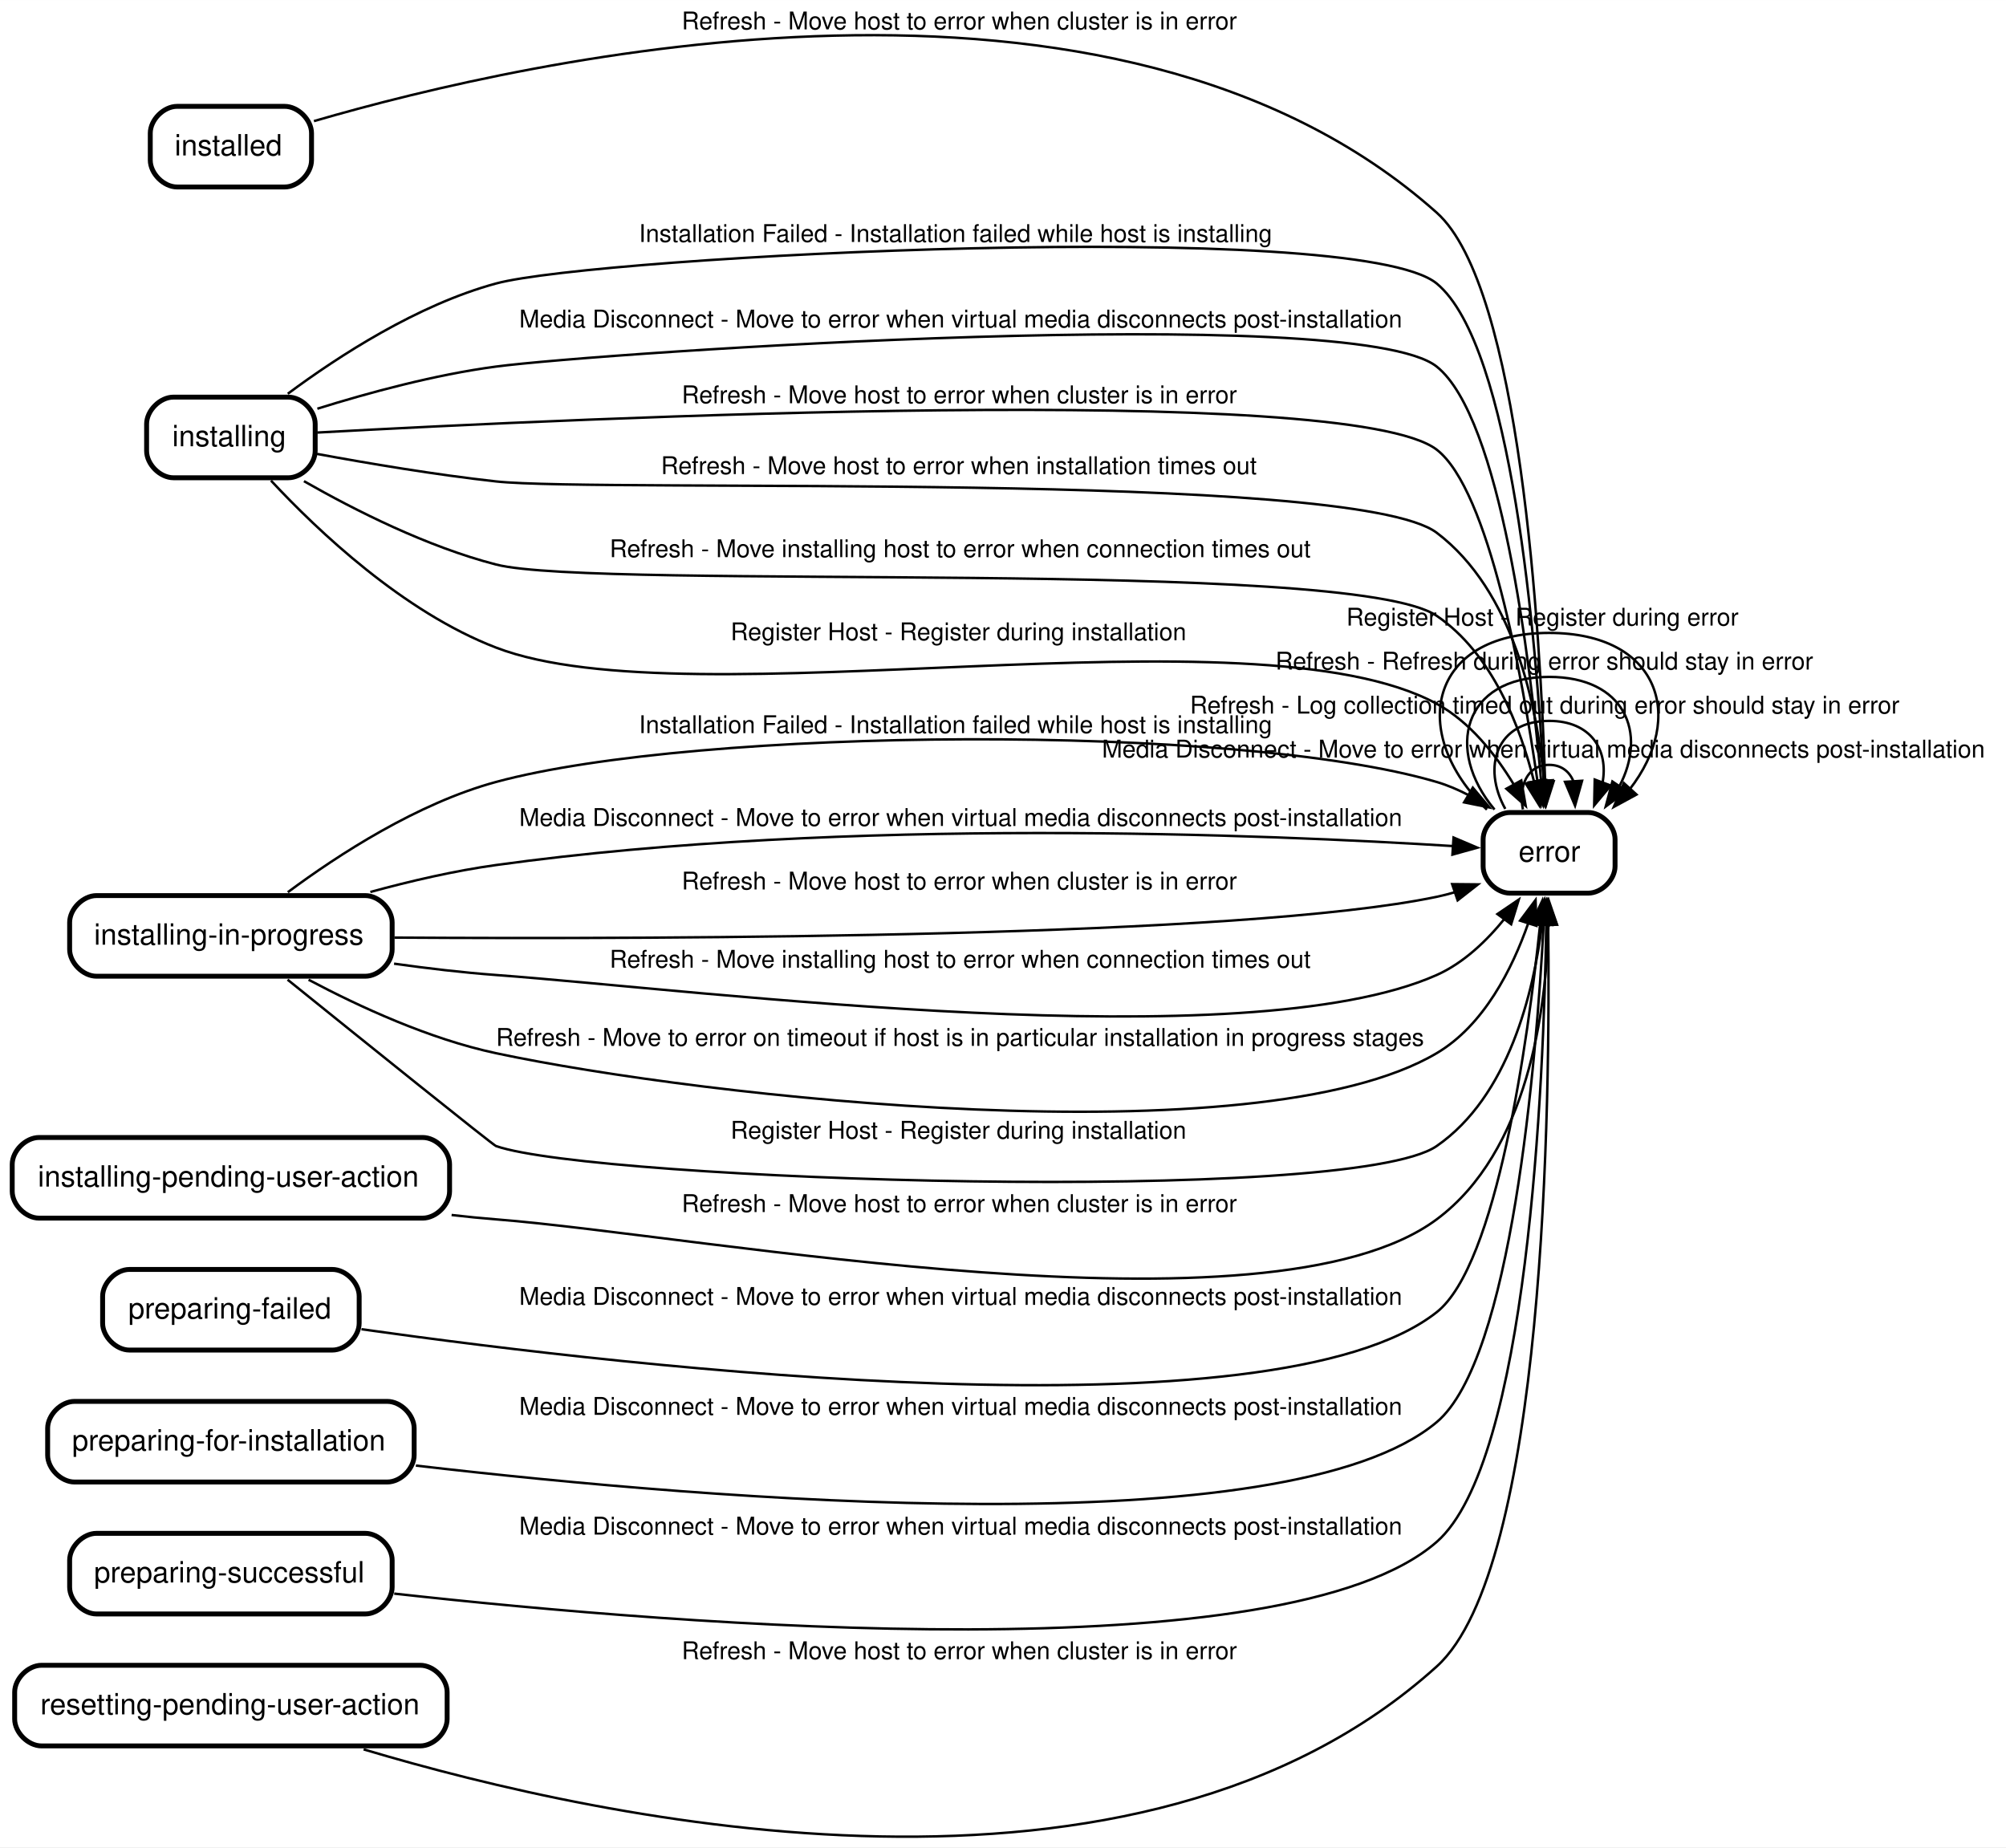
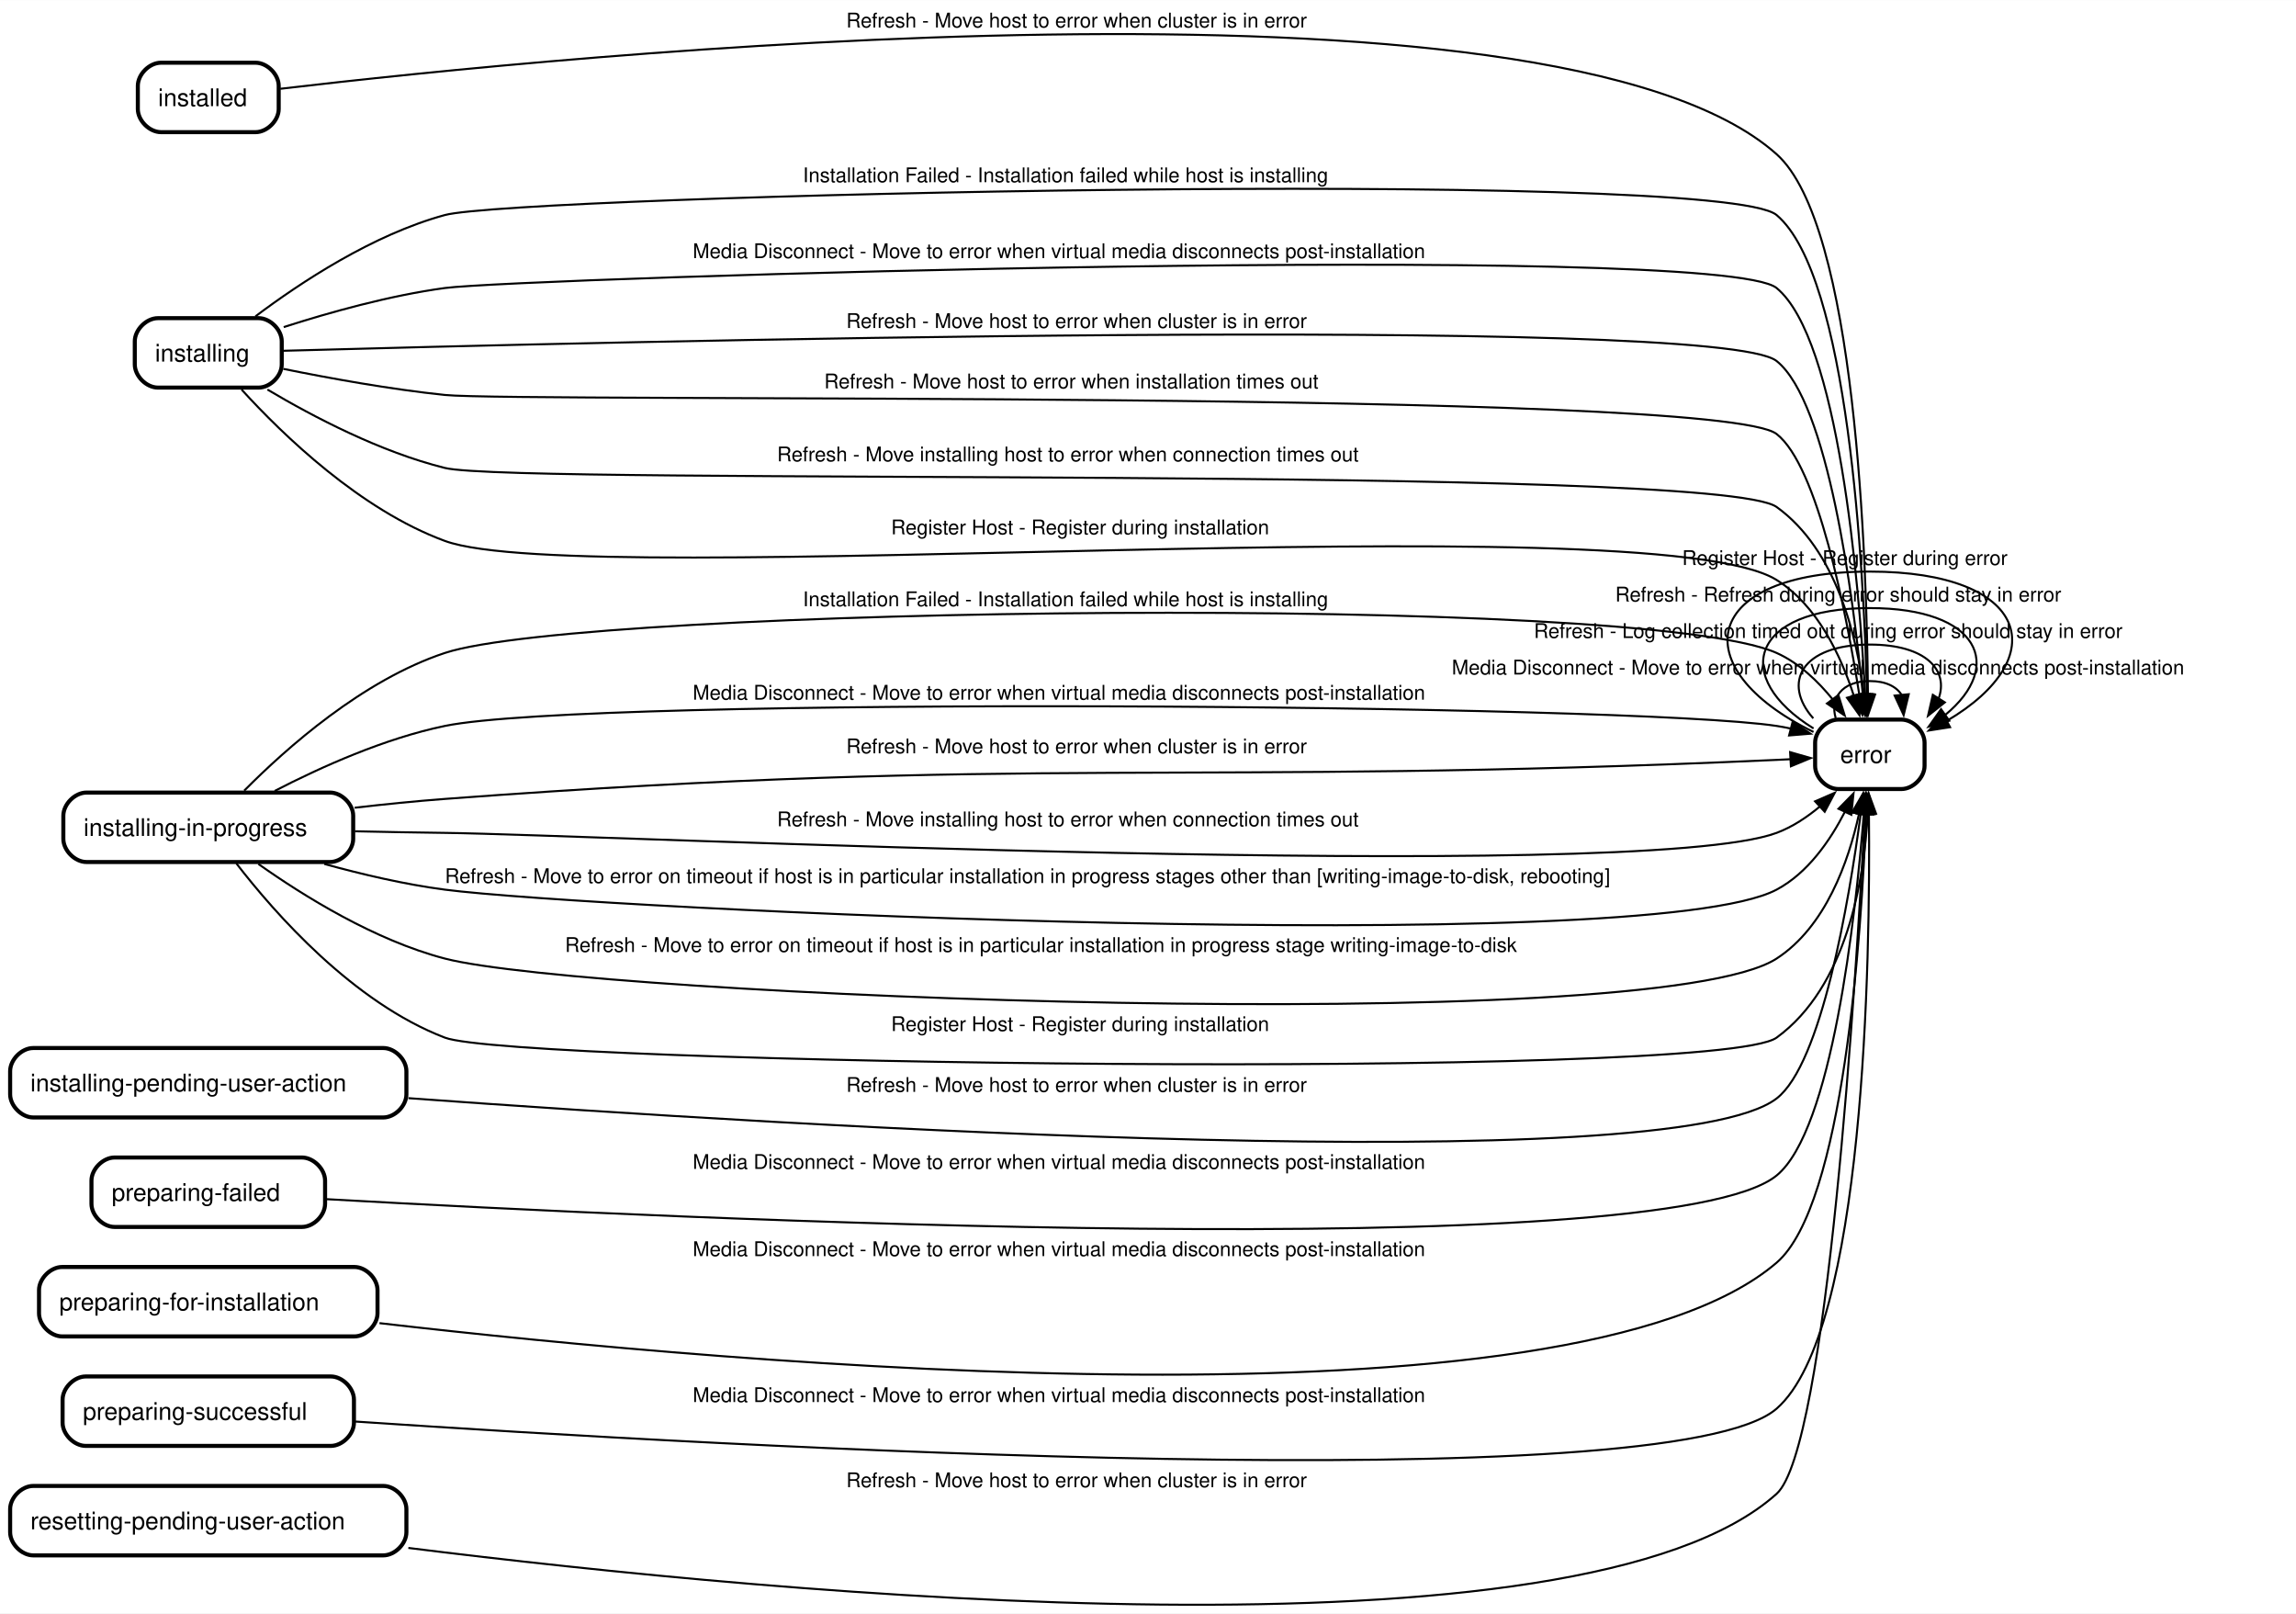
- <svg xmlns="http://www.w3.org/2000/svg" width="821pt" height="756pt" viewBox="0.00 0.00 821.00 755.95">
-   <g id="graph0" class="graph" transform="scale(1 1) rotate(0) translate(4 751.95)">
-     <polygon fill="white" stroke="none" points="-4,4 -4,-751.95 817,-751.95 817,4 -4,4" />
+ <svg xmlns="http://www.w3.org/2000/svg" width="1133pt" height="796pt" viewBox="0.00 0.00 1132.75 795.72">
+   <g id="graph0" class="graph" transform="scale(1 1) rotate(0) translate(4 791.72)">
+     <polygon fill="white" stroke="none" points="-4,4 -4,-791.72 1128.75,-791.72 1128.75,4 -4,4" />
    <g id="node1" class="node state regular">
-       <polygon fill="#ffffff" fill-opacity="0.004" stroke="none" stroke-width="2" points="658,-420.95 602,-420.95 602,-384.95 658,-384.95 658,-420.95" />
-       <text text-anchor="start" x="617.5" y="-399.35" font-family="Helvetica,sans-Serif" font-size="12.00">error</text>
-       <path fill="none" stroke="black" stroke-width="2" d="M614,-386.45C614,-386.45 646,-386.45 646,-386.45 651.5,-386.45 657,-391.95 657,-397.45 657,-397.45 657,-408.45 657,-408.45 657,-413.95 651.5,-419.45 646,-419.45 646,-419.45 614,-419.45 614,-419.45 608.5,-419.45 603,-413.95 603,-408.45 603,-408.45 603,-397.45 603,-397.45 603,-391.95 608.5,-386.45 614,-386.45" />
+       <polygon fill="#ffffff" fill-opacity="0.004" stroke="none" stroke-width="2" points="946.5,-437.84 890.5,-437.84 890.5,-401.59 946.5,-401.59 946.5,-437.84" />
+       <text text-anchor="start" x="903.88" y="-415.44" font-family="Helvetica,sans-Serif" font-size="12.00">error</text>
+       <path fill="none" stroke="black" stroke-width="2" d="M902.92,-402.59C902.92,-402.59 934.08,-402.59 934.08,-402.59 939.79,-402.59 945.5,-408.3 945.5,-414 945.5,-414 945.5,-425.42 945.5,-425.42 945.5,-431.13 939.79,-436.84 934.08,-436.84 934.08,-436.84 902.92,-436.84 902.92,-436.84 897.21,-436.84 891.5,-431.13 891.5,-425.42 891.5,-425.42 891.5,-414 891.5,-414 891.5,-408.3 897.21,-402.59 902.92,-402.59" />
+     </g>
+     <g id="edge1" class="edge transition">
+       <path fill="none" stroke="black" d="M901.67,-437.56C898.81,-447.12 904.42,-455.84 918.5,-455.84 926.42,-455.84 931.66,-453.08 934.22,-448.96" />
+       <polygon fill="black" stroke="black" points="937.7,-449.35 935.18,-439.06 930.73,-448.68 937.7,-449.35" />
+       <text text-anchor="start" x="712.25" y="-459.09" font-family="Helvetica,sans-Serif" font-size="10.00">Media Disconnect - Move to error when virtual media disconnects post-installation   </text>
+     </g>
+     <g id="edge2" class="edge transition">
+       <path fill="none" stroke="black" d="M890.6,-437.45C875.19,-454.79 884.49,-473.84 918.5,-473.84 946.4,-473.84 957.67,-461.02 952.31,-446.84" />
+       <polygon fill="black" stroke="black" points="955.5,-445.33 947.21,-438.73 949.57,-449.06 955.5,-445.33" />
+       <text text-anchor="start" x="752.75" y="-477.09" font-family="Helvetica,sans-Serif" font-size="10.00">Refresh - Log collection timed out during error should stay in error   </text>
+     </g>
+     <g id="edge3" class="edge transition">
+       <path fill="none" stroke="black" d="M890.73,-432.47C850,-457.61 859.25,-491.84 918.5,-491.84 972.66,-491.84 985.04,-463.24 955.67,-439.12" />
+       <polygon fill="black" stroke="black" points="957.69,-436.27 947.51,-433.34 953.64,-441.98 957.69,-436.27" />
+       <text text-anchor="start" x="792.88" y="-495.09" font-family="Helvetica,sans-Serif" font-size="10.00">Refresh - Refresh during error should stay in error   </text>
+     </g>
+     <g id="edge4" class="edge transition">
+       <path fill="none" stroke="black" d="M890.71,-430.74C826.04,-462.39 835.3,-509.84 918.5,-509.84 997.15,-509.84 1009.73,-467.44 956.24,-436.06" />
+       <polygon fill="black" stroke="black" points="958.09,-433.09 947.62,-431.45 954.79,-439.26 958.09,-433.09" />
+       <text text-anchor="start" x="825.88" y="-513.09" font-family="Helvetica,sans-Serif" font-size="10.00">Register Host - Register during error   </text>
+     </g>
+     <g id="node2" class="node state regular">
+       <polygon fill="#ffffff" fill-opacity="0.004" stroke="none" stroke-width="2" points="134.5,-761.84 63,-761.84 63,-725.59 134.5,-725.59 134.5,-761.84" />
+       <text text-anchor="start" x="74" y="-739.44" font-family="Helvetica,sans-Serif" font-size="12.00">installed</text>
+       <path fill="none" stroke="black" stroke-width="2" d="M75.42,-726.59C75.42,-726.59 122.08,-726.59 122.08,-726.59 127.79,-726.59 133.5,-732.3 133.5,-738 133.5,-738 133.5,-749.42 133.5,-749.42 133.5,-755.13 127.79,-760.84 122.08,-760.84 122.08,-760.84 75.42,-760.84 75.42,-760.84 69.71,-760.84 64,-755.13 64,-749.42 64,-749.42 64,-738 64,-738 64,-732.3 69.71,-726.59 75.42,-726.59" />
+     </g>
+     <g id="edge5" class="edge transition">
+       <path fill="none" stroke="black" d="M134.29,-747.98C269.68,-763.91 762.14,-814.09 872.5,-715.71 911.68,-680.79 917.05,-516.79 917.57,-449.07" />
+       <polygon fill="black" stroke="black" points="921.07,-449.13 917.61,-439.12 914.07,-449.1 921.07,-449.13" />
+       <text text-anchor="start" x="413.5" y="-778.22" font-family="Helvetica,sans-Serif" font-size="10.00">Refresh - Move host to error when cluster is in error   </text>
+     </g>
+     <g id="node3" class="node state regular">
+       <polygon fill="#ffffff" fill-opacity="0.004" stroke="none" stroke-width="2" points="136,-635.84 61.5,-635.84 61.5,-599.59 136,-599.59 136,-635.84" />
+       <text text-anchor="start" x="72.5" y="-613.44" font-family="Helvetica,sans-Serif" font-size="12.00">installing</text>
+       <path fill="none" stroke="black" stroke-width="2" d="M73.92,-600.59C73.92,-600.59 123.58,-600.59 123.58,-600.59 129.29,-600.59 135,-606.3 135,-612 135,-612 135,-623.42 135,-623.42 135,-629.13 129.29,-634.84 123.58,-634.84 123.58,-634.84 73.92,-634.84 73.92,-634.84 68.21,-634.84 62.5,-629.13 62.5,-623.42 62.5,-623.42 62.5,-612 62.5,-612 62.5,-606.3 68.21,-600.59 73.92,-600.59" />
+     </g>
+     <g id="edge6" class="edge transition">
+       <path fill="none" stroke="black" d="M122.03,-635.73C144.2,-652.41 179.97,-676.05 215.5,-685.71 250.72,-695.29 844.62,-709.27 872.5,-685.71 908.05,-655.67 915.52,-511.95 917.09,-449.16" />
+       <polygon fill="black" stroke="black" points="920.59,-449.33 917.3,-439.26 913.59,-449.18 920.59,-449.33" />
+       <text text-anchor="start" x="392.12" y="-701.9" font-family="Helvetica,sans-Serif" font-size="10.00">Installation Failed - Installation failed while host is installing   </text>
+     </g>
+     <g id="edge7" class="edge transition">
+       <path fill="none" stroke="black" d="M135.97,-630.44C158.53,-637.68 188.33,-646.03 215.5,-649.71 251.67,-654.62 844.32,-672.91 872.5,-649.71 903.01,-624.59 913.13,-505.17 916.23,-449.02" />
+       <polygon fill="black" stroke="black" points="919.72,-449.42 916.73,-439.26 912.73,-449.06 919.72,-449.42" />
+       <text text-anchor="start" x="337.75" y="-664.45" font-family="Helvetica,sans-Serif" font-size="10.00">Media Disconnect - Move to error when virtual media disconnects post-installation   </text>
    </g>
    <g id="edge8" class="edge transition">
-       <path fill="none" stroke="black" d="M619.28,-420.73C617.46,-430.26 621.03,-438.95 630,-438.95 635.04,-438.95 638.38,-436.2 640.01,-432.1" />
-       <polygon fill="black" stroke="black" points="643.5,-432.44 640.62,-422.24 636.51,-432 643.5,-432.44" />
-       <text text-anchor="start" x="447" y="-441.95" font-family="Helvetica,sans-Serif" font-size="10.00">Media Disconnect - Move to error when virtual media disconnects post-installation   </text>
+       <path fill="none" stroke="black" d="M135.98,-618.76C284.91,-622.92 843.44,-636.92 872.5,-613.71 897.9,-593.42 910.27,-498.25 915.04,-449.16" />
+       <polygon fill="black" stroke="black" points="918.52,-449.54 915.96,-439.26 911.55,-448.89 918.52,-449.54" />
+       <text text-anchor="start" x="413.5" y="-630" font-family="Helvetica,sans-Serif" font-size="10.00">Refresh - Move host to error when cluster is in error   </text>
+     </g>
+     <g id="edge9" class="edge transition">
+       <path fill="none" stroke="black" d="M135.79,-609.83C158.53,-605.21 188.59,-599.75 215.5,-596.96 251.82,-593.2 843.68,-600.14 872.5,-577.71 892.78,-561.93 906.81,-490.07 913.34,-448.91" />
+       <polygon fill="black" stroke="black" points="916.77,-449.61 914.82,-439.19 909.85,-448.55 916.77,-449.61" />
+       <text text-anchor="start" x="402.62" y="-600.21" font-family="Helvetica,sans-Serif" font-size="10.00">Refresh - Move host to error when installation times out   </text>
+     </g>
+     <g id="edge10" class="edge transition">
+       <path fill="none" stroke="black" d="M127.93,-599.63C150.59,-586.17 183.78,-568.81 215.5,-560.96 250.95,-552.19 842.85,-563.03 872.5,-541.71 902.01,-520.49 912.2,-477.71 915.7,-448.88" />
+       <polygon fill="black" stroke="black" points="919.18,-449.28 916.68,-438.99 912.21,-448.59 919.18,-449.28" />
+       <text text-anchor="start" x="379.38" y="-564.21" font-family="Helvetica,sans-Serif" font-size="10.00">Refresh - Move installing host to error when connection times out   </text>
+     </g>
+     <g id="edge11" class="edge transition">
+       <path fill="none" stroke="black" d="M115.18,-599.63C135.53,-577.29 173.69,-540.34 215.5,-524.96 284.04,-499.75 810.59,-544.44 872.5,-505.71 892.68,-493.09 904.29,-468.21 910.65,-448.44" />
+       <polygon fill="black" stroke="black" points="913.97,-449.56 913.39,-438.98 907.24,-447.61 913.97,-449.56" />
+       <text text-anchor="start" x="435.62" y="-528.21" font-family="Helvetica,sans-Serif" font-size="10.00">Register Host - Register during installation   </text>
+     </g>
+     <g id="node4" class="node state regular">
+       <polygon fill="#ffffff" fill-opacity="0.004" stroke="none" stroke-width="2" points="171.25,-401.84 26.25,-401.84 26.25,-365.59 171.25,-365.59 171.25,-401.84" />
+       <text text-anchor="start" x="37.25" y="-379.44" font-family="Helvetica,sans-Serif" font-size="12.00">installing-in-progress</text>
+       <path fill="none" stroke="black" stroke-width="2" d="M38.67,-366.59C38.67,-366.59 158.83,-366.59 158.83,-366.59 164.54,-366.59 170.25,-372.3 170.25,-378 170.25,-378 170.25,-389.42 170.25,-389.42 170.25,-395.13 164.54,-400.84 158.83,-400.84 158.83,-400.84 38.67,-400.84 38.67,-400.84 32.96,-400.84 27.25,-395.13 27.25,-389.42 27.25,-389.42 27.25,-378 27.25,-378 27.25,-372.3 32.96,-366.59 38.67,-366.59" />
+     </g>
+     <g id="edge12" class="edge transition">
+       <path fill="none" stroke="black" d="M116.48,-401.78C137.31,-422.81 175.09,-456.34 215.5,-469.71 284.81,-492.64 805.81,-499.41 872.5,-469.71 883.54,-464.79 893.01,-455.68 900.37,-446.57" />
+       <polygon fill="black" stroke="black" points="902.97,-448.94 906.11,-438.83 897.35,-444.77 902.97,-448.94" />
+       <text text-anchor="start" x="392.12" y="-492.77" font-family="Helvetica,sans-Serif" font-size="10.00">Installation Failed - Installation failed while host is installing   </text>
+     </g>
+     <g id="edge13" class="edge transition">
+       <path fill="none" stroke="black" d="M131.51,-401.64C154.14,-413.34 185.7,-427.55 215.5,-433.71 286.99,-448.49 800.33,-444.68 872.5,-433.71 874.84,-433.36 877.22,-432.9 879.61,-432.38" />
+       <polygon fill="black" stroke="black" points="880.42,-435.78 889.22,-429.88 878.66,-429.01 880.42,-435.78" />
+       <text text-anchor="start" x="337.75" y="-446.67" font-family="Helvetica,sans-Serif" font-size="10.00">Media Disconnect - Move to error when virtual media disconnects post-installation   </text>
+     </g>
+     <g id="edge14" class="edge transition">
+       <path fill="none" stroke="black" d="M170.97,-393.36C185.67,-395.06 201.07,-396.63 215.5,-397.71 506.81,-419.55 580.67,-403.77 872.5,-416.96 874.82,-417.07 877.21,-417.18 879.62,-417.31" />
+       <polygon fill="black" stroke="black" points="879.16,-420.79 889.35,-417.86 879.56,-413.8 879.16,-420.79" />
+       <text text-anchor="start" x="413.5" y="-420.21" font-family="Helvetica,sans-Serif" font-size="10.00">Refresh - Move host to error when cluster is in error   </text>
+     </g>
+     <g id="edge15" class="edge transition">
+       <path fill="none" stroke="black" d="M171.06,-381.75C185.76,-381.42 201.13,-381.13 215.5,-380.96 288.49,-380.1 804.06,-355.56 872.5,-380.96 880.34,-383.87 887.73,-388.83 894.17,-394.24" />
+       <polygon fill="black" stroke="black" points="891.48,-396.52 901.2,-400.74 896.23,-391.38 891.48,-396.52" />
+       <text text-anchor="start" x="379.38" y="-384.21" font-family="Helvetica,sans-Serif" font-size="10.00">Refresh - Move installing host to error when connection times out   </text>
+     </g>
+     <g id="edge16" class="edge transition">
+       <path fill="none" stroke="black" d="M155.98,-365.64C174.7,-360.47 195.81,-355.53 215.5,-352.96 287.89,-343.51 808.05,-318.68 872.5,-352.96 887.84,-361.12 898.89,-377.1 906.2,-391.37" />
+       <polygon fill="black" stroke="black" points="903.03,-392.85 910.44,-400.43 909.37,-389.89 903.03,-392.85" />
+       <text text-anchor="start" x="215.5" y="-356.21" font-family="Helvetica,sans-Serif" font-size="10.00">Refresh - Move to error on timeout if host is in particular installation in progress stages other than [writing-image-to-disk, rebooting]   </text>
+     </g>
+     <g id="edge17" class="edge transition">
+       <path fill="none" stroke="black" d="M123.46,-365.63C145.82,-349.8 180.96,-327.97 215.5,-318.96 286.14,-300.55 811.25,-279.24 872.5,-318.96 896.7,-334.66 908,-366.74 913.2,-390.51" />
+       <polygon fill="black" stroke="black" points="909.75,-391.07 915.07,-400.23 916.62,-389.75 909.75,-391.07" />
+       <text text-anchor="start" x="274.75" y="-322.21" font-family="Helvetica,sans-Serif" font-size="10.00">Refresh - Move to error on timeout if host is in particular installation in progress stage writing-image-to-disk   </text>
    </g>
    <g id="edge18" class="edge transition">
-       <path fill="none" stroke="black" d="M612.07,-420.93C602.48,-438.15 608.46,-456.95 630,-456.95 647.17,-456.95 654.45,-445.01 651.84,-431.44" />
-       <polygon fill="black" stroke="black" points="655.23,-430.49 648.45,-422.34 648.67,-432.94 655.23,-430.49" />
-       <text text-anchor="start" x="483" y="-459.95" font-family="Helvetica,sans-Serif" font-size="10.00">Refresh - Log collection timed out during error should stay in error   </text>
+       <path fill="none" stroke="black" d="M112.62,-365.88C131.77,-341.07 170.38,-297.22 215.5,-279.96 249.59,-266.92 843,-258.47 872.5,-279.96 907.18,-305.23 915.71,-357.69 917.48,-390.66" />
+       <polygon fill="black" stroke="black" points="913.97,-390.45 917.82,-400.32 920.97,-390.21 913.97,-390.45" />
+       <text text-anchor="start" x="435.62" y="-283.21" font-family="Helvetica,sans-Serif" font-size="10.00">Register Host - Register during installation   </text>
+     </g>
+     <g id="node5" class="node state regular">
+       <polygon fill="#ffffff" fill-opacity="0.004" stroke="none" stroke-width="2" points="197.5,-275.84 0,-275.84 0,-239.59 197.5,-239.59 197.5,-275.84" />
+       <text text-anchor="start" x="11" y="-253.44" font-family="Helvetica,sans-Serif" font-size="12.00">installing-pending-user-action</text>
+       <path fill="none" stroke="black" stroke-width="2" d="M12.42,-240.59C12.42,-240.59 185.08,-240.59 185.08,-240.59 190.79,-240.59 196.5,-246.3 196.5,-252 196.5,-252 196.5,-263.42 196.5,-263.42 196.5,-269.13 190.79,-274.84 185.08,-274.84 185.08,-274.84 12.42,-274.84 12.42,-274.84 6.71,-274.84 1,-269.13 1,-263.42 1,-263.42 1,-252 1,-252 1,-246.3 6.71,-240.59 12.42,-240.59" />
    </g>
    <g id="edge19" class="edge transition">
-       <path fill="none" stroke="black" d="M607.67,-420.66C587.27,-445.06 594.71,-474.95 630,-474.95 660.88,-474.95 670.43,-452.07 658.67,-430" />
-       <polygon fill="black" stroke="black" points="661.7,-428.22 653.18,-421.91 655.91,-432.15 661.7,-428.22" />
-       <text text-anchor="start" x="518" y="-477.95" font-family="Helvetica,sans-Serif" font-size="10.00">Refresh - Refresh during error should stay in error   </text>
+       <path fill="none" stroke="black" d="M197.49,-250.11C393.48,-235.81 820.3,-209.8 872.5,-249.96 894.64,-267 908.14,-346.64 914.03,-390.52" />
+       <polygon fill="black" stroke="black" points="910.55,-390.89 915.29,-400.36 917.49,-390 910.55,-390.89" />
+       <text text-anchor="start" x="413.5" y="-253.21" font-family="Helvetica,sans-Serif" font-size="10.00">Refresh - Move host to error when cluster is in error   </text>
+     </g>
+     <g id="node6" class="node state regular">
+       <polygon fill="#ffffff" fill-opacity="0.004" stroke="none" stroke-width="2" points="157.38,-221.84 40.13,-221.84 40.13,-185.59 157.38,-185.59 157.38,-221.84" />
+       <text text-anchor="start" x="51.12" y="-199.44" font-family="Helvetica,sans-Serif" font-size="12.00">preparing-failed</text>
+       <path fill="none" stroke="black" stroke-width="2" d="M52.54,-186.59C52.54,-186.59 144.96,-186.59 144.96,-186.59 150.67,-186.59 156.38,-192.3 156.38,-198 156.38,-198 156.38,-209.42 156.38,-209.42 156.38,-215.13 150.67,-220.84 144.96,-220.84 144.96,-220.84 52.54,-220.84 52.54,-220.84 46.83,-220.84 41.12,-215.13 41.12,-209.42 41.12,-209.42 41.12,-198 41.12,-198 41.12,-192.3 46.83,-186.59 52.54,-186.59" />
+     </g>
+     <g id="edge20" class="edge transition">
+       <path fill="none" stroke="black" d="M157.3,-200.28C327.1,-190.69 817.59,-167.18 872.5,-211.96 899.77,-234.2 911.38,-338.6 915.53,-390.41" />
+       <polygon fill="black" stroke="black" points="912.04,-390.56 916.28,-400.27 919.02,-390.04 912.04,-390.56" />
+       <text text-anchor="start" x="337.75" y="-215.21" font-family="Helvetica,sans-Serif" font-size="10.00">Media Disconnect - Move to error when virtual media disconnects post-installation   </text>
+     </g>
+     <g id="node7" class="node state regular">
+       <polygon fill="#ffffff" fill-opacity="0.004" stroke="none" stroke-width="2" points="183.25,-167.84 14.25,-167.84 14.25,-131.59 183.25,-131.59 183.25,-167.84" />
+       <text text-anchor="start" x="25.25" y="-145.44" font-family="Helvetica,sans-Serif" font-size="12.00">preparing-for-installation</text>
+       <path fill="none" stroke="black" stroke-width="2" d="M26.67,-132.59C26.67,-132.59 170.83,-132.59 170.83,-132.59 176.54,-132.59 182.25,-138.3 182.25,-144 182.25,-144 182.25,-155.42 182.25,-155.42 182.25,-161.13 176.54,-166.84 170.83,-166.84 170.83,-166.84 26.67,-166.84 26.67,-166.84 20.96,-166.84 15.25,-161.13 15.25,-155.42 15.25,-155.42 15.25,-144 15.25,-144 15.25,-138.3 20.96,-132.59 26.67,-132.59" />
+     </g>
+     <g id="edge21" class="edge transition">
+       <path fill="none" stroke="black" d="M183.22,-139.14C361.46,-118.52 771.28,-82.13 872.5,-168.96 905.55,-197.32 914.38,-330.43 916.7,-390.35" />
+       <polygon fill="black" stroke="black" points="913.19,-390.25 917.04,-400.12 920.19,-390.01 913.19,-390.25" />
+       <text text-anchor="start" x="337.75" y="-172.21" font-family="Helvetica,sans-Serif" font-size="10.00">Media Disconnect - Move to error when virtual media disconnects post-installation   </text>
+     </g>
+     <g id="node8" class="node state regular">
+       <polygon fill="#ffffff" fill-opacity="0.004" stroke="none" stroke-width="2" points="171.62,-113.84 25.88,-113.84 25.88,-77.59 171.62,-77.59 171.62,-113.84" />
+       <text text-anchor="start" x="36.88" y="-91.44" font-family="Helvetica,sans-Serif" font-size="12.00">preparing-successful</text>
+       <path fill="none" stroke="black" stroke-width="2" d="M38.29,-78.59C38.29,-78.59 159.21,-78.59 159.21,-78.59 164.92,-78.59 170.62,-84.3 170.62,-90 170.62,-90 170.62,-101.42 170.62,-101.42 170.62,-107.13 164.92,-112.84 159.21,-112.84 159.21,-112.84 38.29,-112.84 38.29,-112.84 32.58,-112.84 26.88,-107.13 26.88,-101.42 26.88,-101.42 26.88,-90 26.88,-90 26.88,-84.3 32.58,-78.59 38.29,-78.59" />
    </g>
    <g id="edge22" class="edge transition">
-       <path fill="none" stroke="black" d="M604.54,-420.62C572.14,-451.8 580.62,-492.95 630,-492.95 675.13,-492.95 686.1,-458.57 662.91,-428.85" />
-       <polygon fill="black" stroke="black" points="665.78,-426.8 656.48,-421.74 660.59,-431.5 665.78,-426.8" />
-       <text text-anchor="start" x="547" y="-495.95" font-family="Helvetica,sans-Serif" font-size="10.00">Register Host - Register during error   </text>
-     </g>
-     <g id="node2" class="node state regular">
-       <polygon fill="#ffffff" fill-opacity="0.004" stroke="none" stroke-width="2" points="124.5,-709.95 56.5,-709.95 56.5,-673.95 124.5,-673.95 124.5,-709.95" />
-       <text text-anchor="start" x="67.5" y="-688.35" font-family="Helvetica,sans-Serif" font-size="12.00">installed</text>
-       <path fill="none" stroke="black" stroke-width="2" d="M68.5,-675.45C68.5,-675.45 112.5,-675.45 112.5,-675.45 118,-675.45 123.5,-680.95 123.5,-686.45 123.5,-686.45 123.5,-697.45 123.5,-697.45 123.5,-702.95 118,-708.45 112.5,-708.45 112.5,-708.45 68.5,-708.45 68.5,-708.45 63,-708.45 57.5,-702.95 57.5,-697.45 57.5,-697.45 57.5,-686.45 57.5,-686.45 57.5,-680.95 63,-675.45 68.5,-675.45" />
-     </g>
-     <g id="edge11" class="edge transition">
-       <path fill="none" stroke="black" d="M124.49,-702.41C211.9,-727.87 451.8,-782.71 584,-664.95 618.25,-634.44 626.44,-493.38 628.39,-431.82" />
-       <polygon fill="black" stroke="black" points="631.88,-432.23 628.66,-422.14 624.89,-432.03 631.88,-432.23" />
-       <text text-anchor="start" x="275" y="-739.95" font-family="Helvetica,sans-Serif" font-size="10.00">Refresh - Move host to error when cluster is in error   </text>
-     </g>
-     <g id="node3" class="node state regular">
-       <polygon fill="#ffffff" fill-opacity="0.004" stroke="none" stroke-width="2" points="126,-590.95 55,-590.95 55,-554.95 126,-554.95 126,-590.95" />
-       <text text-anchor="start" x="66.5" y="-569.35" font-family="Helvetica,sans-Serif" font-size="12.00">installing</text>
-       <path fill="none" stroke="black" stroke-width="2" d="M67,-556.45C67,-556.45 114,-556.45 114,-556.45 119.5,-556.45 125,-561.95 125,-567.45 125,-567.45 125,-578.45 125,-578.45 125,-583.95 119.5,-589.45 114,-589.45 114,-589.45 67,-589.45 67,-589.45 61.5,-589.45 56,-583.95 56,-578.45 56,-578.45 56,-567.45 56,-567.45 56,-561.95 61.5,-556.45 67,-556.45" />
-     </g>
-     <g id="edge1" class="edge transition">
-       <path fill="none" stroke="black" d="M113.79,-590.83C134.48,-606.2 166.85,-627.22 199,-635.95 240.28,-647.15 551.01,-663.18 584,-635.95 614.93,-610.42 624.84,-488.93 627.82,-432.23" />
-       <polygon fill="black" stroke="black" points="631.31,-432.52 628.29,-422.37 624.31,-432.19 631.31,-432.52" />
-       <text text-anchor="start" x="257.5" y="-652.95" font-family="Helvetica,sans-Serif" font-size="10.00">Installation Failed - Installation failed while host is installing   </text>
-     </g>
-     <g id="edge6" class="edge transition">
-       <path fill="none" stroke="black" d="M125.89,-584.71C146.76,-591.22 174.09,-598.65 199,-601.95 241.41,-607.57 550.58,-628.65 584,-601.95 610.2,-581.01 622.26,-482.14 626.77,-432.11" />
-       <polygon fill="black" stroke="black" points="630.24,-432.56 627.6,-422.3 623.27,-431.97 630.24,-432.56" />
-       <text text-anchor="start" x="208.5" y="-617.95" font-family="Helvetica,sans-Serif" font-size="10.00">Media Disconnect - Move to error when virtual media disconnects post-installation   </text>
-     </g>
-     <g id="edge9" class="edge transition">
-       <path fill="none" stroke="black" d="M125.84,-574.95C231.69,-580.79 548,-595.74 584,-567.95 605.39,-551.44 619.1,-475.04 625.25,-432.22" />
-       <polygon fill="black" stroke="black" points="628.71,-432.75 626.61,-422.37 621.78,-431.79 628.71,-432.75" />
-       <text text-anchor="start" x="275" y="-586.95" font-family="Helvetica,sans-Serif" font-size="10.00">Refresh - Move host to error when cluster is in error   </text>
-     </g>
-     <g id="edge14" class="edge transition">
-       <path fill="none" stroke="black" d="M125.74,-566.21C146.79,-562.32 174.36,-557.67 199,-554.95 241.58,-550.24 549.82,-559.78 584,-533.95 615.5,-510.14 625.11,-462.98 627.94,-432.22" />
-       <polygon fill="black" stroke="black" points="631.42,-432.66 628.64,-422.44 624.44,-432.16 631.42,-432.66" />
-       <text text-anchor="start" x="266.5" y="-557.95" font-family="Helvetica,sans-Serif" font-size="10.00">Refresh - Move host to error when installation times out   </text>
-     </g>
-     <g id="edge15" class="edge transition">
-       <path fill="none" stroke="black" d="M120.4,-555.06C141.38,-543.07 170.9,-528.2 199,-520.95 240.48,-510.24 548.53,-523.98 584,-499.95 606.77,-484.52 618.26,-454.46 623.9,-431.87" />
-       <polygon fill="black" stroke="black" points="627.26,-432.85 626.01,-422.33 620.43,-431.33 627.26,-432.85" />
-       <text text-anchor="start" x="245.5" y="-523.95" font-family="Helvetica,sans-Serif" font-size="10.00">Refresh - Move installing host to error when connection times out   </text>
-     </g>
-     <g id="edge20" class="edge transition">
-       <path fill="none" stroke="black" d="M106.91,-555.29C126.12,-534.67 161.08,-501.53 199,-486.95 278.99,-456.18 508.68,-504.85 584,-463.95 597.55,-456.59 608.13,-443.18 615.61,-430.81" />
-       <polygon fill="black" stroke="black" points="618.63,-432.58 620.43,-422.14 612.51,-429.18 618.63,-432.58" />
-       <text text-anchor="start" x="295" y="-489.95" font-family="Helvetica,sans-Serif" font-size="10.00">Register Host - Register during installation   </text>
-     </g>
-     <g id="node4" class="node state regular">
-       <polygon fill="#ffffff" fill-opacity="0.004" stroke="none" stroke-width="2" points="157.5,-386.95 23.5,-386.95 23.5,-350.95 157.5,-350.95 157.5,-386.95" />
-       <text text-anchor="start" x="34.5" y="-365.35" font-family="Helvetica,sans-Serif" font-size="12.00">installing-in-progress</text>
-       <path fill="none" stroke="black" stroke-width="2" d="M35.5,-352.45C35.5,-352.45 145.5,-352.45 145.5,-352.45 151,-352.45 156.5,-357.95 156.5,-363.45 156.5,-363.45 156.5,-374.45 156.5,-374.45 156.5,-379.95 151,-385.45 145.5,-385.45 145.5,-385.45 35.5,-385.45 35.5,-385.45 30,-385.45 24.5,-379.95 24.5,-374.45 24.5,-374.45 24.5,-363.45 24.5,-363.45 24.5,-357.95 30,-352.45 35.5,-352.45" />
-     </g>
-     <g id="edge2" class="edge transition">
-       <path fill="none" stroke="black" d="M113.79,-386.83C134.48,-402.2 166.85,-423.22 199,-431.95 281.57,-454.36 501.93,-456.1 584,-431.95 588.51,-430.62 593,-428.68 597.3,-426.43" />
-       <polygon fill="black" stroke="black" points="598.78,-429.62 605.6,-421.51 595.21,-423.6 598.78,-429.62" />
-       <text text-anchor="start" x="257.5" y="-451.95" font-family="Helvetica,sans-Serif" font-size="10.00">Installation Failed - Installation failed while host is installing   </text>
-     </g>
-     <g id="edge7" class="edge transition">
-       <path fill="none" stroke="black" d="M147.58,-386.93C163.98,-391.41 182.05,-395.6 199,-397.95 342.55,-417.82 515.64,-410.43 590.93,-405.7" />
-       <polygon fill="black" stroke="black" points="590.9,-409.21 600.65,-405.06 590.44,-402.22 590.9,-409.21" />
-       <text text-anchor="start" x="208.5" y="-413.95" font-family="Helvetica,sans-Serif" font-size="10.00">Media Disconnect - Move to error when virtual media disconnects post-installation   </text>
-     </g>
-     <g id="edge10" class="edge transition">
-       <path fill="none" stroke="black" d="M157.42,-368.26C272.31,-367.54 504.56,-368.31 584,-384.95 586.48,-385.47 588.99,-386.11 591.5,-386.85" />
-       <polygon fill="black" stroke="black" points="590.32,-390.14 600.91,-390.04 592.57,-383.51 590.32,-390.14" />
-       <text text-anchor="start" x="275" y="-387.95" font-family="Helvetica,sans-Serif" font-size="10.00">Refresh - Move host to error when cluster is in error   </text>
-     </g>
-     <g id="edge16" class="edge transition">
-       <path fill="none" stroke="black" d="M157.28,-357.59C171.02,-355.65 185.45,-353.95 199,-352.95 284.32,-346.63 505.84,-318.14 584,-352.95 595.04,-357.87 604.51,-366.98 611.87,-376.09" />
-       <polygon fill="black" stroke="black" points="608.85,-377.89 617.61,-383.83 614.47,-373.72 608.85,-377.89" />
-       <text text-anchor="start" x="245.5" y="-355.95" font-family="Helvetica,sans-Serif" font-size="10.00">Refresh - Move installing host to error when connection times out   </text>
-     </g>
-     <g id="edge17" class="edge transition">
-       <path fill="none" stroke="black" d="M122.3,-351.01C143.17,-339.93 171.81,-326.74 199,-320.95 282.68,-303.11 510.38,-277.37 584,-320.95 603.33,-332.39 614.9,-355.4 621.47,-374.14" />
-       <polygon fill="black" stroke="black" points="618.13,-375.19 624.47,-383.67 624.8,-373.08 618.13,-375.19" />
-       <text text-anchor="start" x="199" y="-323.95" font-family="Helvetica,sans-Serif" font-size="10.00">Refresh - Move to error on timeout if host is in particular installation in progress stages   </text>
-     </g>
-     <g id="edge21" class="edge transition">
-       <path fill="none" stroke="black" d="M113.7,-351.04C144.81,-325.96 197.73,-283.39 199,-282.95 239.37,-268.79 548.84,-258.58 584,-282.95 613.44,-303.35 623.65,-345.55 627.17,-374.07" />
-       <polygon fill="black" stroke="black" points="623.67,-374.24 628.16,-383.84 630.64,-373.54 623.67,-374.24" />
-       <text text-anchor="start" x="295" y="-285.95" font-family="Helvetica,sans-Serif" font-size="10.00">Register Host - Register during installation   </text>
-     </g>
-     <g id="node5" class="node state regular">
-       <polygon fill="#ffffff" fill-opacity="0.004" stroke="none" stroke-width="2" points="181,-287.95 0,-287.95 0,-251.95 181,-251.95 181,-287.95" />
-       <text text-anchor="start" x="11.5" y="-266.35" font-family="Helvetica,sans-Serif" font-size="12.00">installing-pending-user-action</text>
-       <path fill="none" stroke="black" stroke-width="2" d="M12,-253.45C12,-253.45 169,-253.45 169,-253.45 174.5,-253.45 180,-258.95 180,-264.45 180,-264.45 180,-275.45 180,-275.45 180,-280.95 174.5,-286.45 169,-286.45 169,-286.45 12,-286.45 12,-286.45 6.5,-286.45 1,-280.95 1,-275.45 1,-275.45 1,-264.45 1,-264.45 1,-258.95 6.5,-253.45 12,-253.45" />
-     </g>
-     <g id="edge13" class="edge transition">
-       <path fill="none" stroke="black" d="M180.83,-254.73C186.97,-254.02 193.07,-253.41 199,-252.95 284.29,-246.25 515.36,-201.88 584,-252.95 621.37,-280.75 628.87,-338.51 629.75,-373.68" />
-       <polygon fill="black" stroke="black" points="626.25,-373.61 629.82,-383.58 633.25,-373.56 626.25,-373.61" />
-       <text text-anchor="start" x="275" y="-255.95" font-family="Helvetica,sans-Serif" font-size="10.00">Refresh - Move host to error when cluster is in error   </text>
-     </g>
-     <g id="node6" class="node state regular">
-       <polygon fill="#ffffff" fill-opacity="0.004" stroke="none" stroke-width="2" points="144,-233.95 37,-233.95 37,-197.95 144,-197.95 144,-233.95" />
-       <text text-anchor="start" x="48.5" y="-212.35" font-family="Helvetica,sans-Serif" font-size="12.00">preparing-failed</text>
-       <path fill="none" stroke="black" stroke-width="2" d="M49,-199.45C49,-199.45 132,-199.45 132,-199.45 137.5,-199.45 143,-204.95 143,-210.45 143,-210.45 143,-221.45 143,-221.45 143,-226.95 137.5,-232.45 132,-232.45 132,-232.45 49,-232.45 49,-232.45 43.5,-232.45 38,-226.95 38,-221.45 38,-221.45 38,-210.45 38,-210.45 38,-204.95 43.5,-199.45 49,-199.45" />
-     </g>
-     <g id="edge4" class="edge transition">
-       <path fill="none" stroke="black" d="M143.94,-207.98C256.66,-192.09 517.21,-162.25 584,-214.95 608.66,-234.4 621.32,-325.94 626.34,-373.73" />
-       <polygon fill="black" stroke="black" points="622.85,-374.03 627.33,-383.63 629.82,-373.33 622.85,-374.03" />
-       <text text-anchor="start" x="208.5" y="-217.95" font-family="Helvetica,sans-Serif" font-size="10.00">Media Disconnect - Move to error when virtual media disconnects post-installation   </text>
-     </g>
-     <g id="node7" class="node state regular">
-       <polygon fill="#ffffff" fill-opacity="0.004" stroke="none" stroke-width="2" points="166.5,-179.95 14.5,-179.95 14.5,-143.95 166.5,-143.95 166.5,-179.95" />
-       <text text-anchor="start" x="25.5" y="-158.35" font-family="Helvetica,sans-Serif" font-size="12.00">preparing-for-installation</text>
-       <path fill="none" stroke="black" stroke-width="2" d="M26.5,-145.45C26.5,-145.45 154.5,-145.45 154.5,-145.45 160,-145.45 165.5,-150.95 165.5,-156.45 165.5,-156.45 165.5,-167.45 165.5,-167.45 165.5,-172.95 160,-178.45 154.5,-178.45 154.5,-178.45 26.5,-178.45 26.5,-178.45 21,-178.45 15.5,-172.95 15.5,-167.45 15.5,-167.45 15.5,-156.45 15.5,-156.45 15.5,-150.95 21,-145.45 26.5,-145.45" />
-     </g>
-     <g id="edge3" class="edge transition">
-       <path fill="none" stroke="black" d="M166.2,-152.18C288.19,-137.97 522.75,-118.55 584,-169.95 614.73,-195.73 624.74,-317.08 627.78,-373.71" />
-       <polygon fill="black" stroke="black" points="624.28,-373.74 628.27,-383.56 631.27,-373.4 624.28,-373.74" />
-       <text text-anchor="start" x="208.5" y="-172.95" font-family="Helvetica,sans-Serif" font-size="10.00">Media Disconnect - Move to error when virtual media disconnects post-installation   </text>
-     </g>
-     <g id="node8" class="node state regular">
-       <polygon fill="#ffffff" fill-opacity="0.004" stroke="none" stroke-width="2" points="157.5,-125.95 23.5,-125.95 23.5,-89.95 157.5,-89.95 157.5,-125.95" />
-       <text text-anchor="start" x="34.5" y="-104.35" font-family="Helvetica,sans-Serif" font-size="12.00">preparing-successful</text>
-       <path fill="none" stroke="black" stroke-width="2" d="M35.5,-91.45C35.5,-91.45 145.5,-91.45 145.5,-91.45 151,-91.45 156.5,-96.95 156.5,-102.45 156.5,-102.45 156.5,-113.45 156.5,-113.45 156.5,-118.95 151,-124.45 145.5,-124.45 145.5,-124.45 35.5,-124.45 35.5,-124.45 30,-124.45 24.5,-118.95 24.5,-113.45 24.5,-113.45 24.5,-102.45 24.5,-102.45 24.5,-96.95 30,-91.45 35.5,-91.45" />
-     </g>
-     <g id="edge5" class="edge transition">
-       <path fill="none" stroke="black" d="M157.34,-99.78C276.73,-86.53 522.32,-66.91 584,-120.95 621.4,-153.71 627.82,-308.24 628.84,-373.62" />
-       <polygon fill="black" stroke="black" points="625.34,-373.62 628.96,-383.58 632.34,-373.54 625.34,-373.62" />
-       <text text-anchor="start" x="208.5" y="-123.95" font-family="Helvetica,sans-Serif" font-size="10.00">Media Disconnect - Move to error when virtual media disconnects post-installation   </text>
+       <path fill="none" stroke="black" d="M171.37,-90.6C352.92,-78.35 820.48,-51.62 872.5,-96.96 916.14,-135 918.76,-318.5 918.06,-390.57" />
+       <polygon fill="black" stroke="black" points="914.56,-390.35 917.93,-400.39 921.56,-390.44 914.56,-390.35" />
+       <text text-anchor="start" x="337.75" y="-100.21" font-family="Helvetica,sans-Serif" font-size="10.00">Media Disconnect - Move to error when virtual media disconnects post-installation   </text>
    </g>
    <g id="node9" class="node state regular">
-       <polygon fill="#ffffff" fill-opacity="0.004" stroke="none" stroke-width="2" points="180,-71.95 1,-71.95 1,-35.95 180,-35.95 180,-71.95" />
-       <text text-anchor="start" x="12.5" y="-50.35" font-family="Helvetica,sans-Serif" font-size="12.00">resetting-pending-user-action</text>
-       <path fill="none" stroke="black" stroke-width="2" d="M13,-37.45C13,-37.45 168,-37.45 168,-37.45 173.5,-37.45 179,-42.95 179,-48.45 179,-48.45 179,-59.45 179,-59.45 179,-64.95 173.5,-70.45 168,-70.45 168,-70.45 13,-70.45 13,-70.45 7.5,-70.45 2,-64.95 2,-59.45 2,-59.45 2,-48.45 2,-48.45 2,-42.95 7.5,-37.45 13,-37.45" />
+       <polygon fill="#ffffff" fill-opacity="0.004" stroke="none" stroke-width="2" points="197.5,-59.84 0,-59.84 0,-23.59 197.5,-23.59 197.5,-59.84" />
+       <text text-anchor="start" x="11" y="-37.44" font-family="Helvetica,sans-Serif" font-size="12.00">resetting-pending-user-action</text>
+       <path fill="none" stroke="black" stroke-width="2" d="M12.42,-24.59C12.42,-24.59 185.08,-24.59 185.08,-24.59 190.79,-24.59 196.5,-30.3 196.5,-36 196.5,-36 196.5,-47.42 196.5,-47.42 196.5,-53.13 190.79,-58.84 185.08,-58.84 185.08,-58.84 12.42,-58.84 12.42,-58.84 6.71,-58.84 1,-53.13 1,-47.42 1,-47.42 1,-36 1,-36 1,-30.3 6.71,-24.59 12.42,-24.59" />
    </g>
-     <g id="edge12" class="edge transition">
-       <path fill="none" stroke="black" d="M144.81,-36.04C244.89,-6.15 461.78,40.42 584,-69.95 628.5,-110.13 630.55,-300.48 629.63,-373.94" />
-       <polygon fill="black" stroke="black" points="626.14,-373.5 629.48,-383.56 633.14,-373.61 626.14,-373.5" />
-       <text text-anchor="start" x="275" y="-72.95" font-family="Helvetica,sans-Serif" font-size="10.00">Refresh - Move host to error when cluster is in error   </text>
+     <g id="edge23" class="edge transition">
+       <path fill="none" stroke="black" d="M197.46,-28.26C382.87,-5.09 775.86,31.97 872.5,-54.96 897.4,-77.36 911.72,-308.35 916.07,-390.72" />
+       <polygon fill="black" stroke="black" points="912.56,-390.65 916.57,-400.46 919.55,-390.29 912.56,-390.65" />
+       <text text-anchor="start" x="413.5" y="-58.21" font-family="Helvetica,sans-Serif" font-size="10.00">Refresh - Move host to error when cluster is in error   </text>
    </g>
  </g>
</svg>
